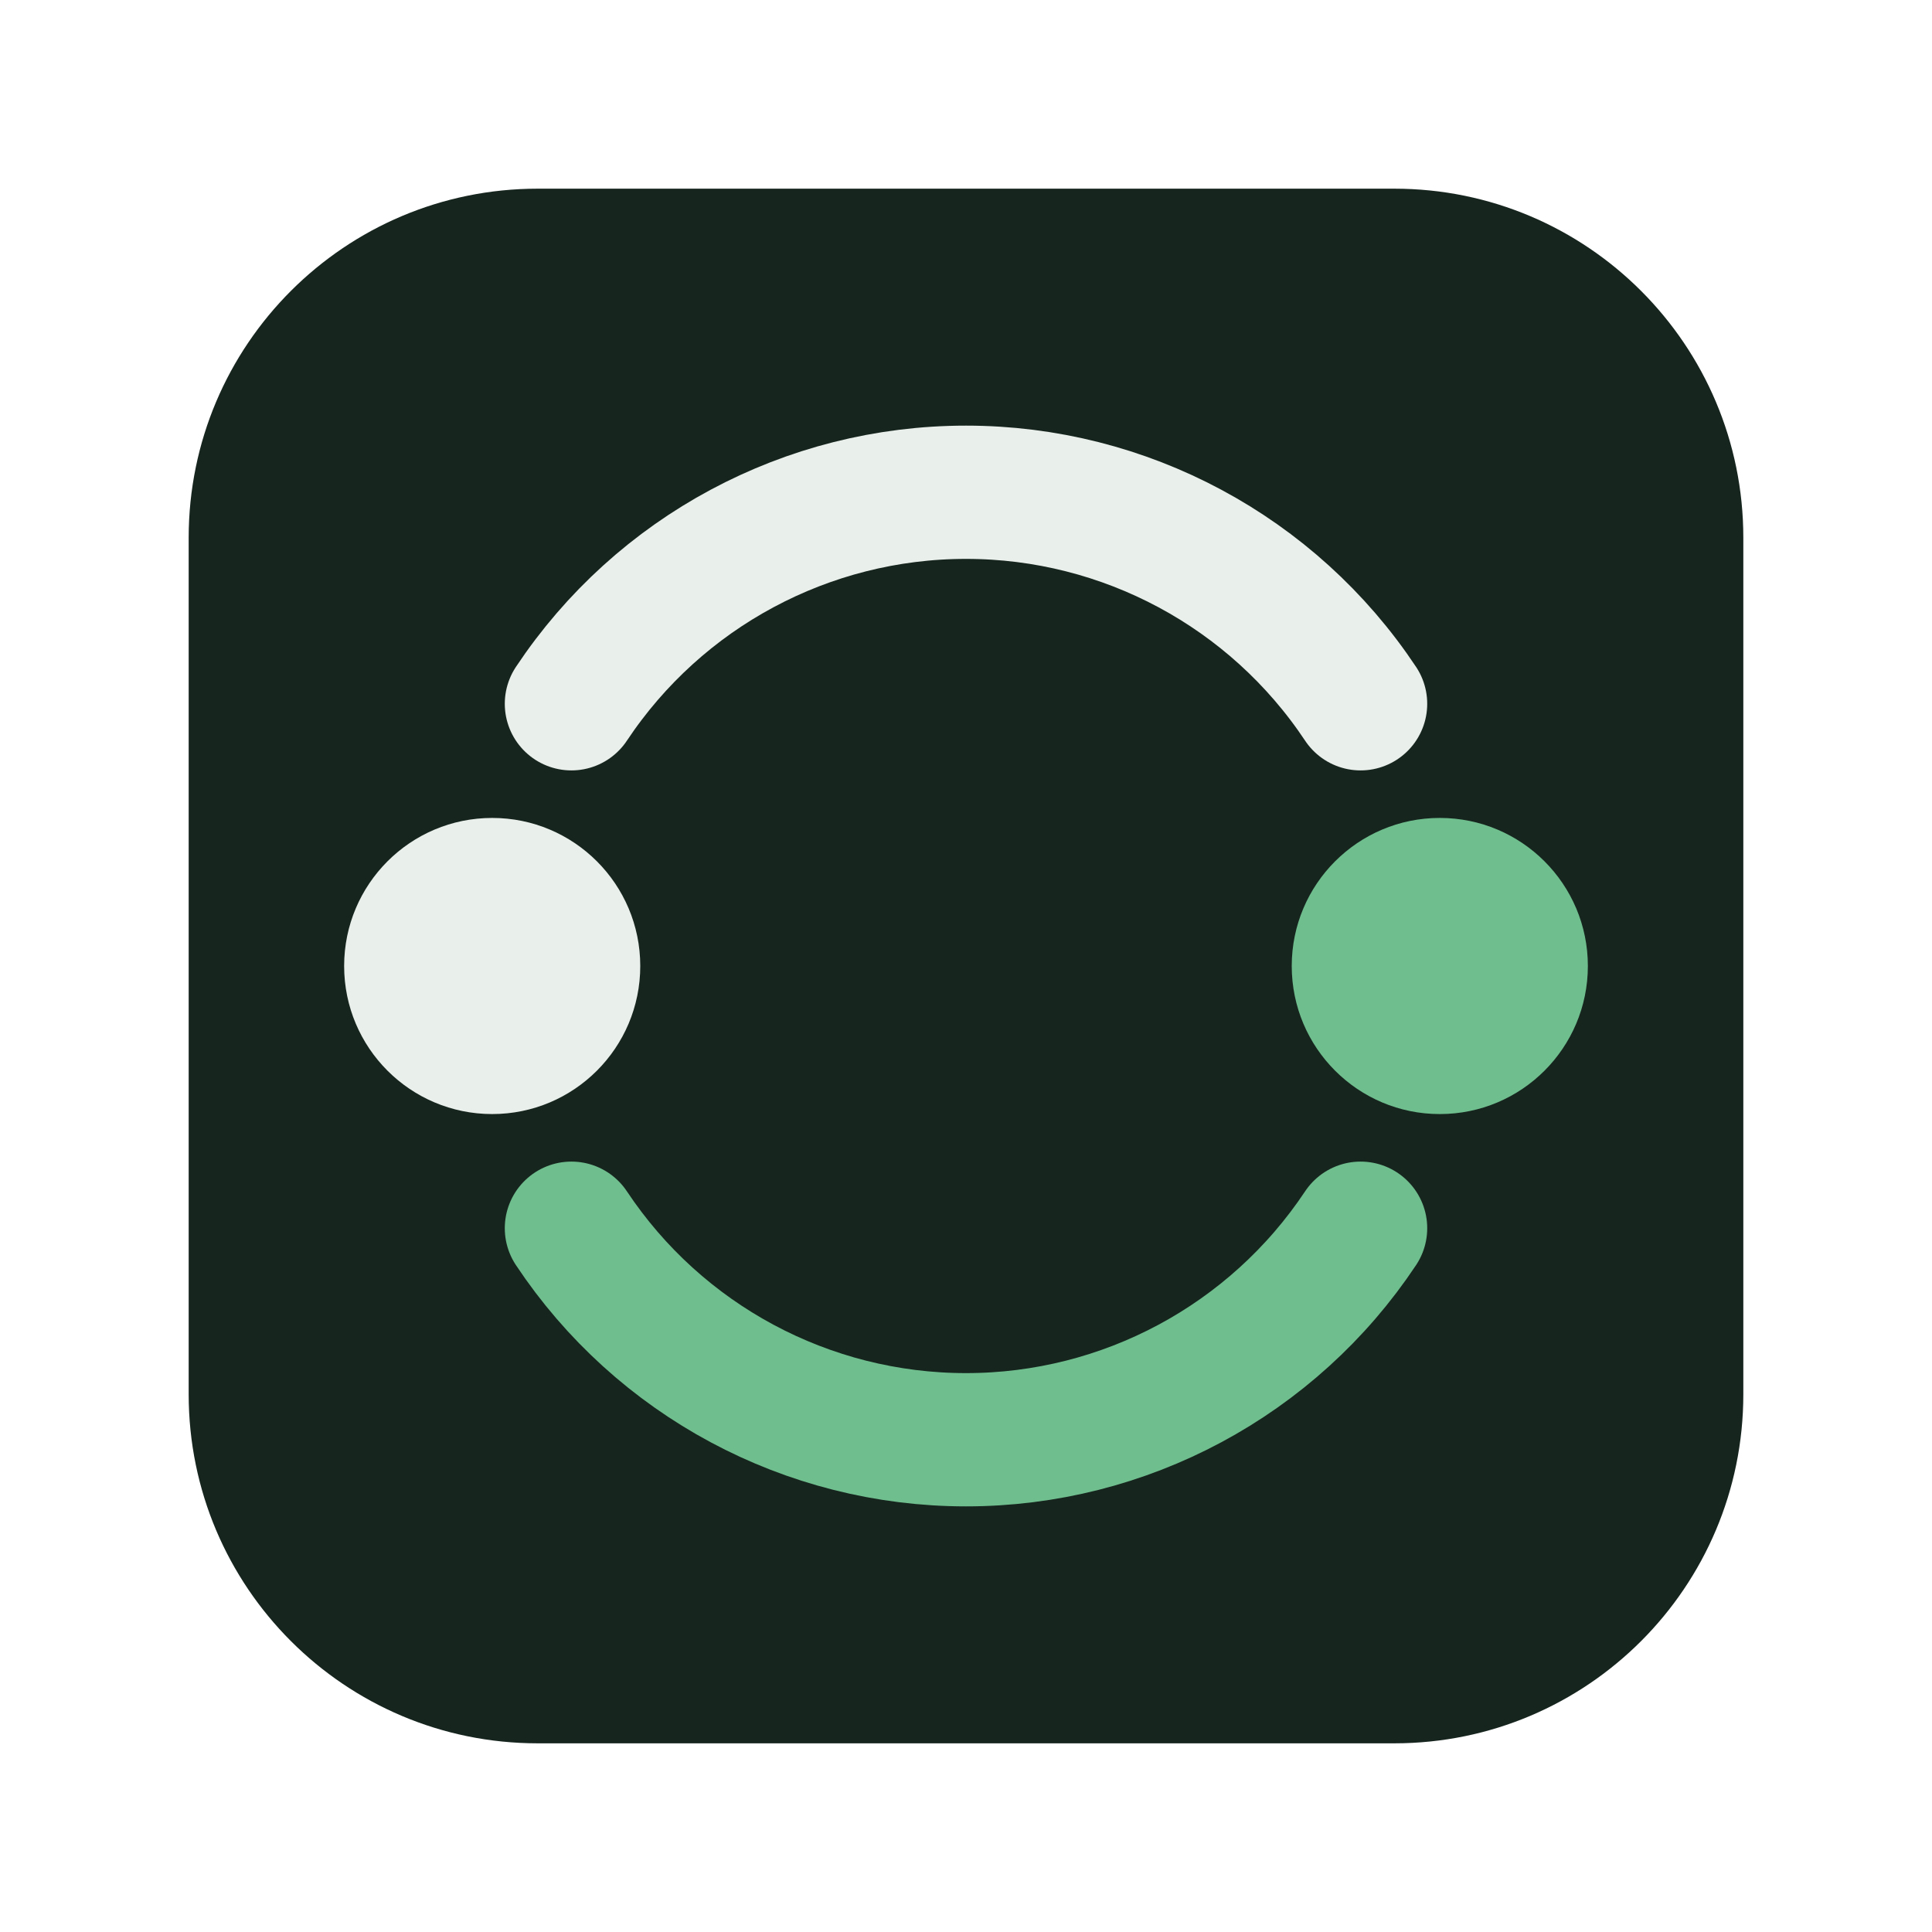
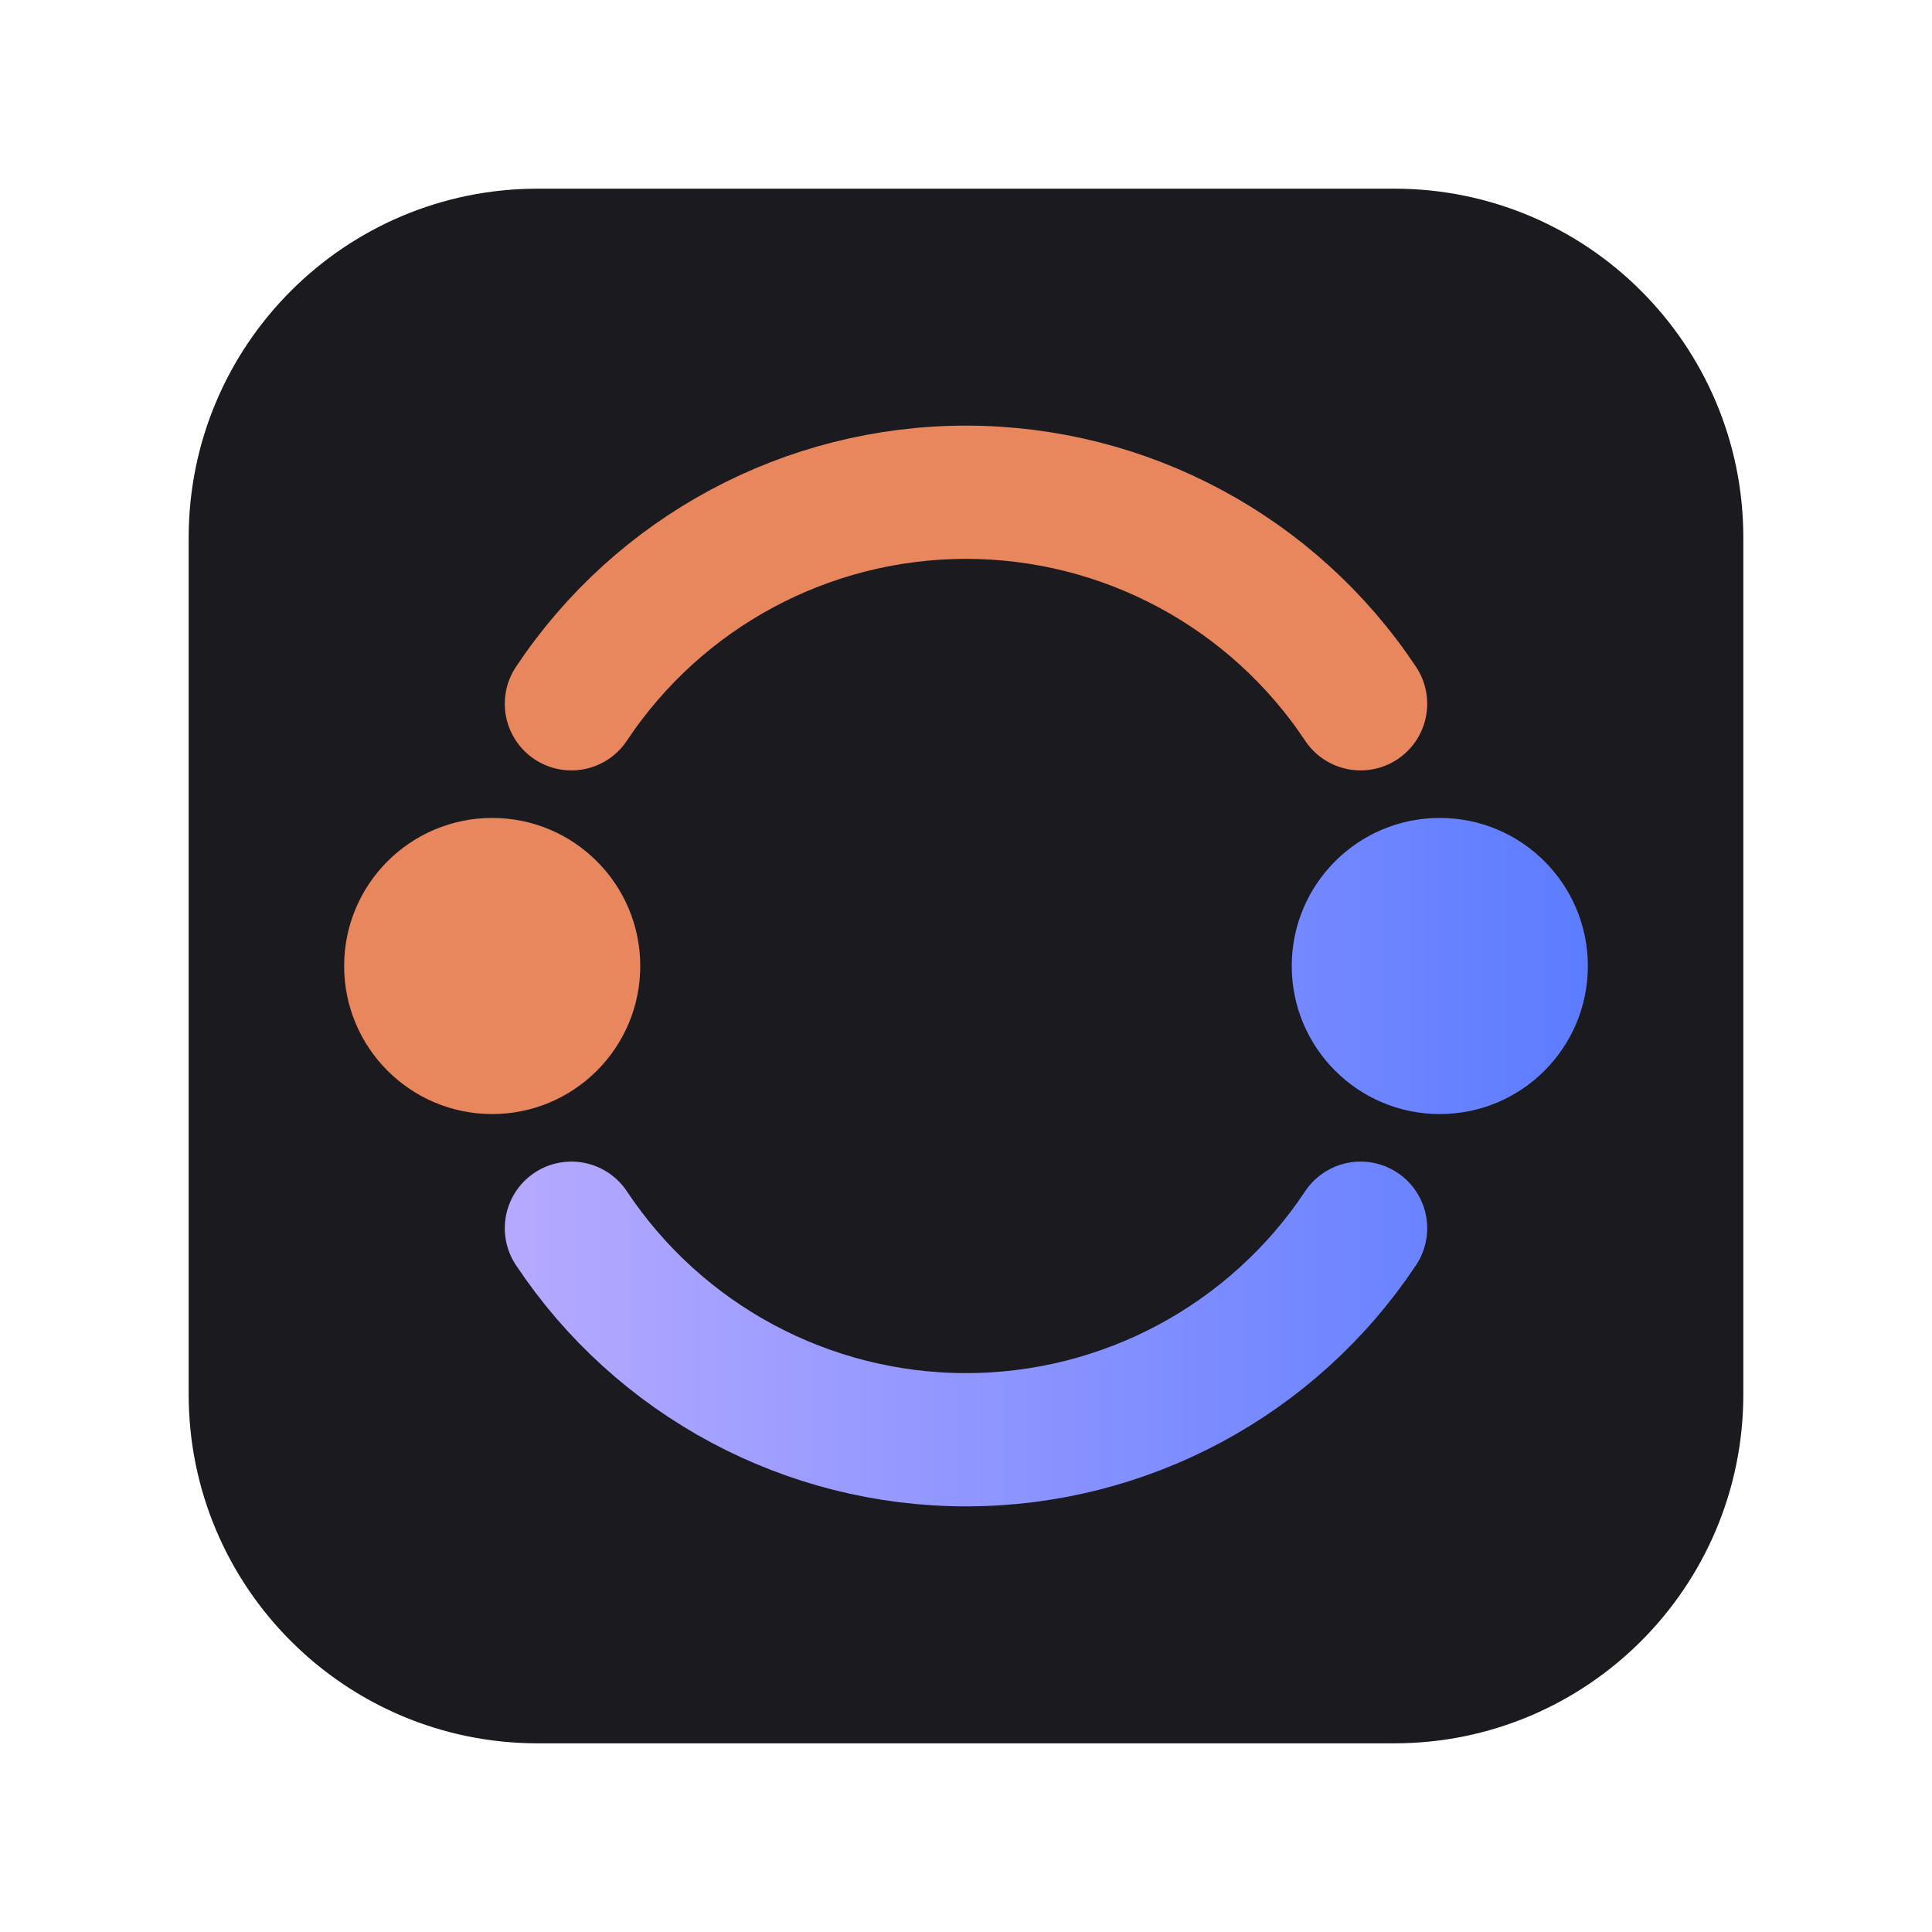
<svg xmlns="http://www.w3.org/2000/svg" width="1024" height="1024" viewBox="0 0 1024 1024">
-   <rect x="100" y="100" width="824" height="824" rx="185" fill="#17251F" />
+   <rect x="100" y="100" width="824" height="824" rx="185" fill="#1A1A1F" />
  <g transform="translate(512,512) scale(7.84762) translate(-50,-50)">
-     <path d="M23.35 32.29 A32 32 0 0 1 76.65 32.29" fill="none" stroke="#E9EFEB" stroke-width="9" stroke-linecap="round" />
-     <path d="M76.65 67.71 A32 32 0 0 1 23.35 67.71" fill="none" stroke="#6FBF8E" stroke-width="9" stroke-linecap="round" />
-     <circle cx="18" cy="50" r="10" fill="#E9EFEB" />
-     <circle cx="82" cy="50" r="10" fill="#6FBF8E" />
+     <defs>
+       <linearGradient id="agent-dark" gradientUnits="userSpaceOnUse" x1="18" y1="50" x2="92" y2="50">
+         <stop stop-color="#B7AAFF" />
+         <stop offset="1" stop-color="#5C7CFF" />
+       </linearGradient>
+     </defs>
+     <path d="M23.35 32.29 A32 32 0 0 1 76.65 32.29" fill="none" stroke="#E8865E" stroke-width="9" stroke-linecap="round" />
+     <path d="M76.65 67.71 A32 32 0 0 1 23.35 67.71" fill="none" stroke="url(#agent-dark)" stroke-width="9" stroke-linecap="round" />
+     <circle cx="18" cy="50" r="10" fill="#E8865E" />
+     <circle cx="82" cy="50" r="10" fill="url(#agent-dark)" />
  </g>
</svg>
